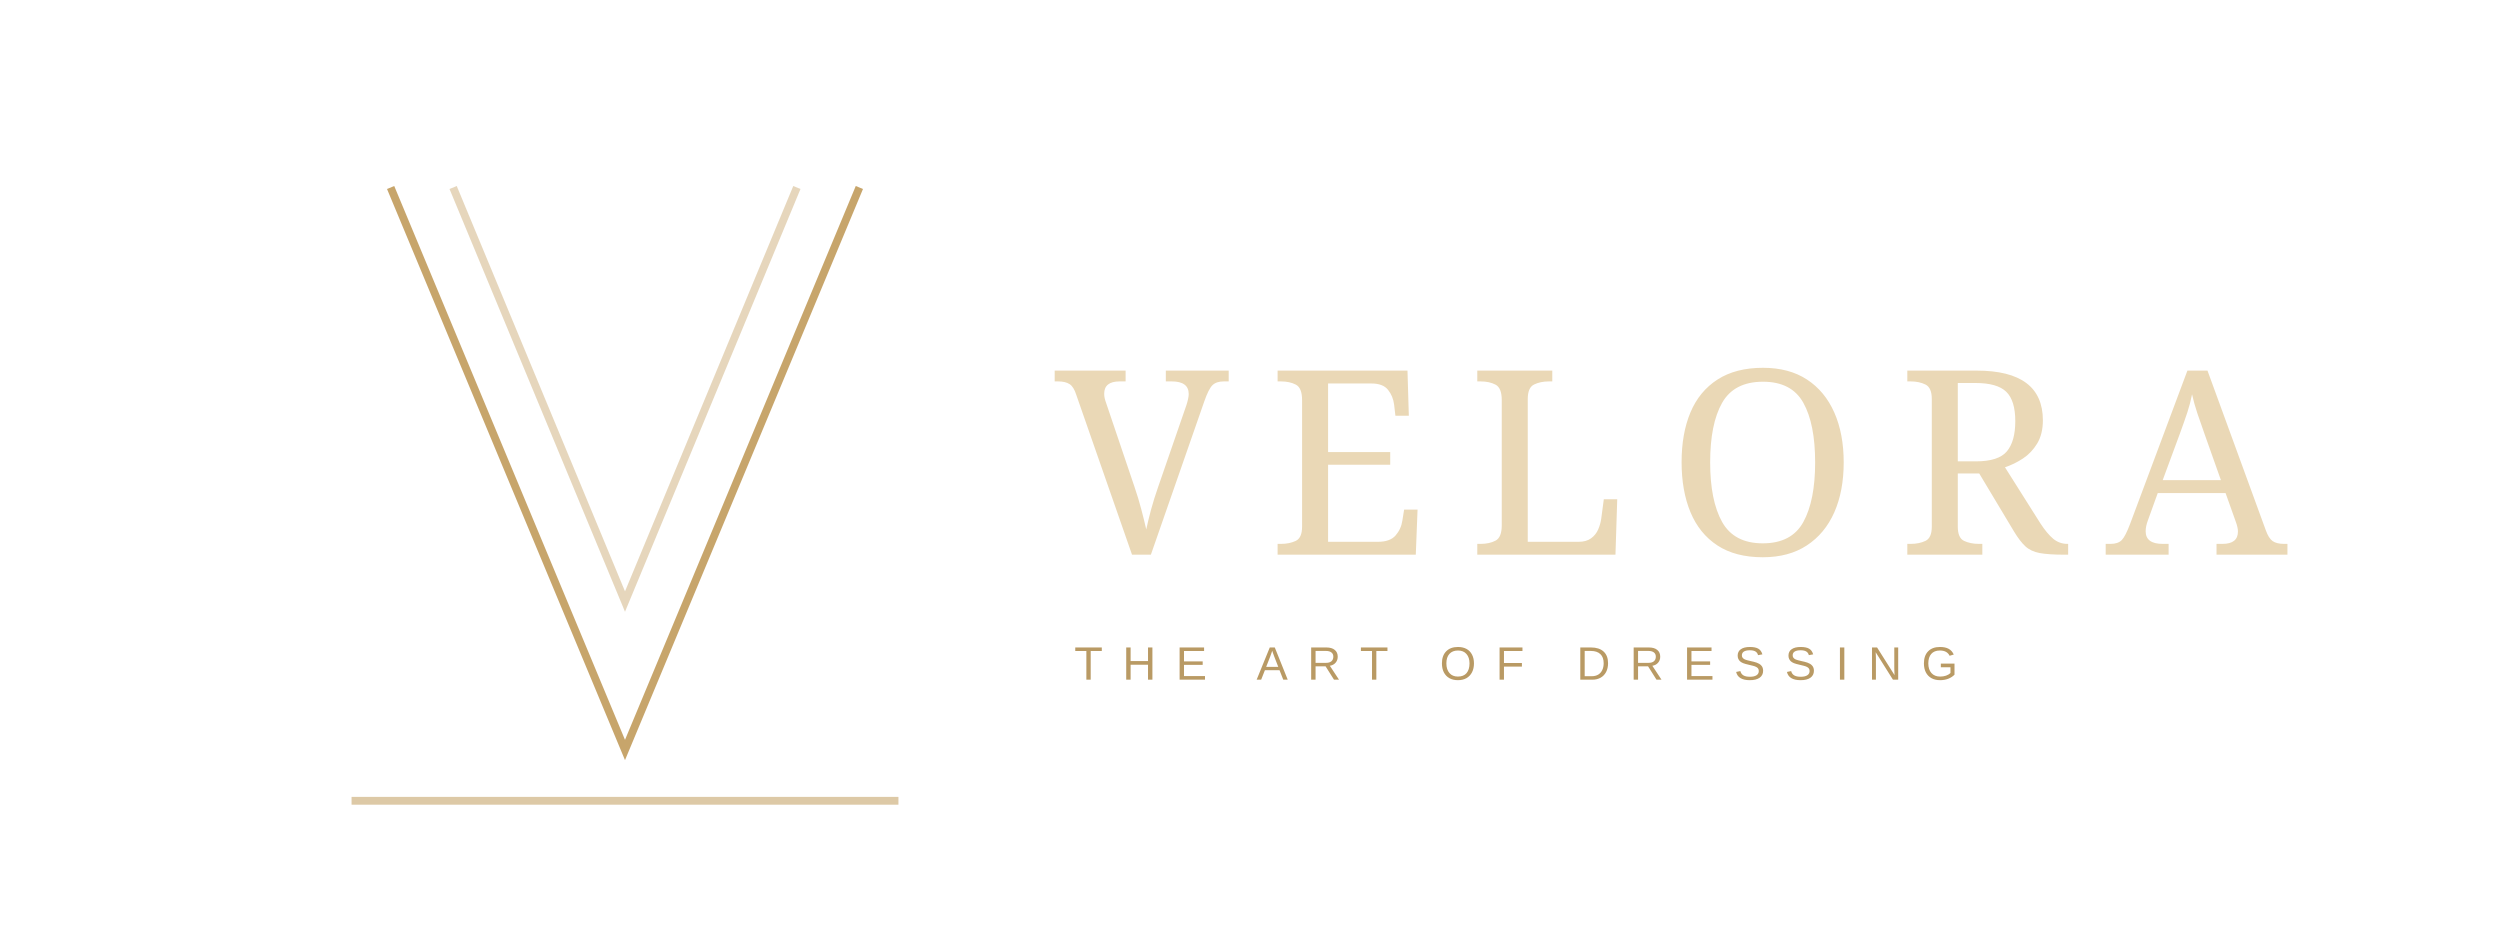
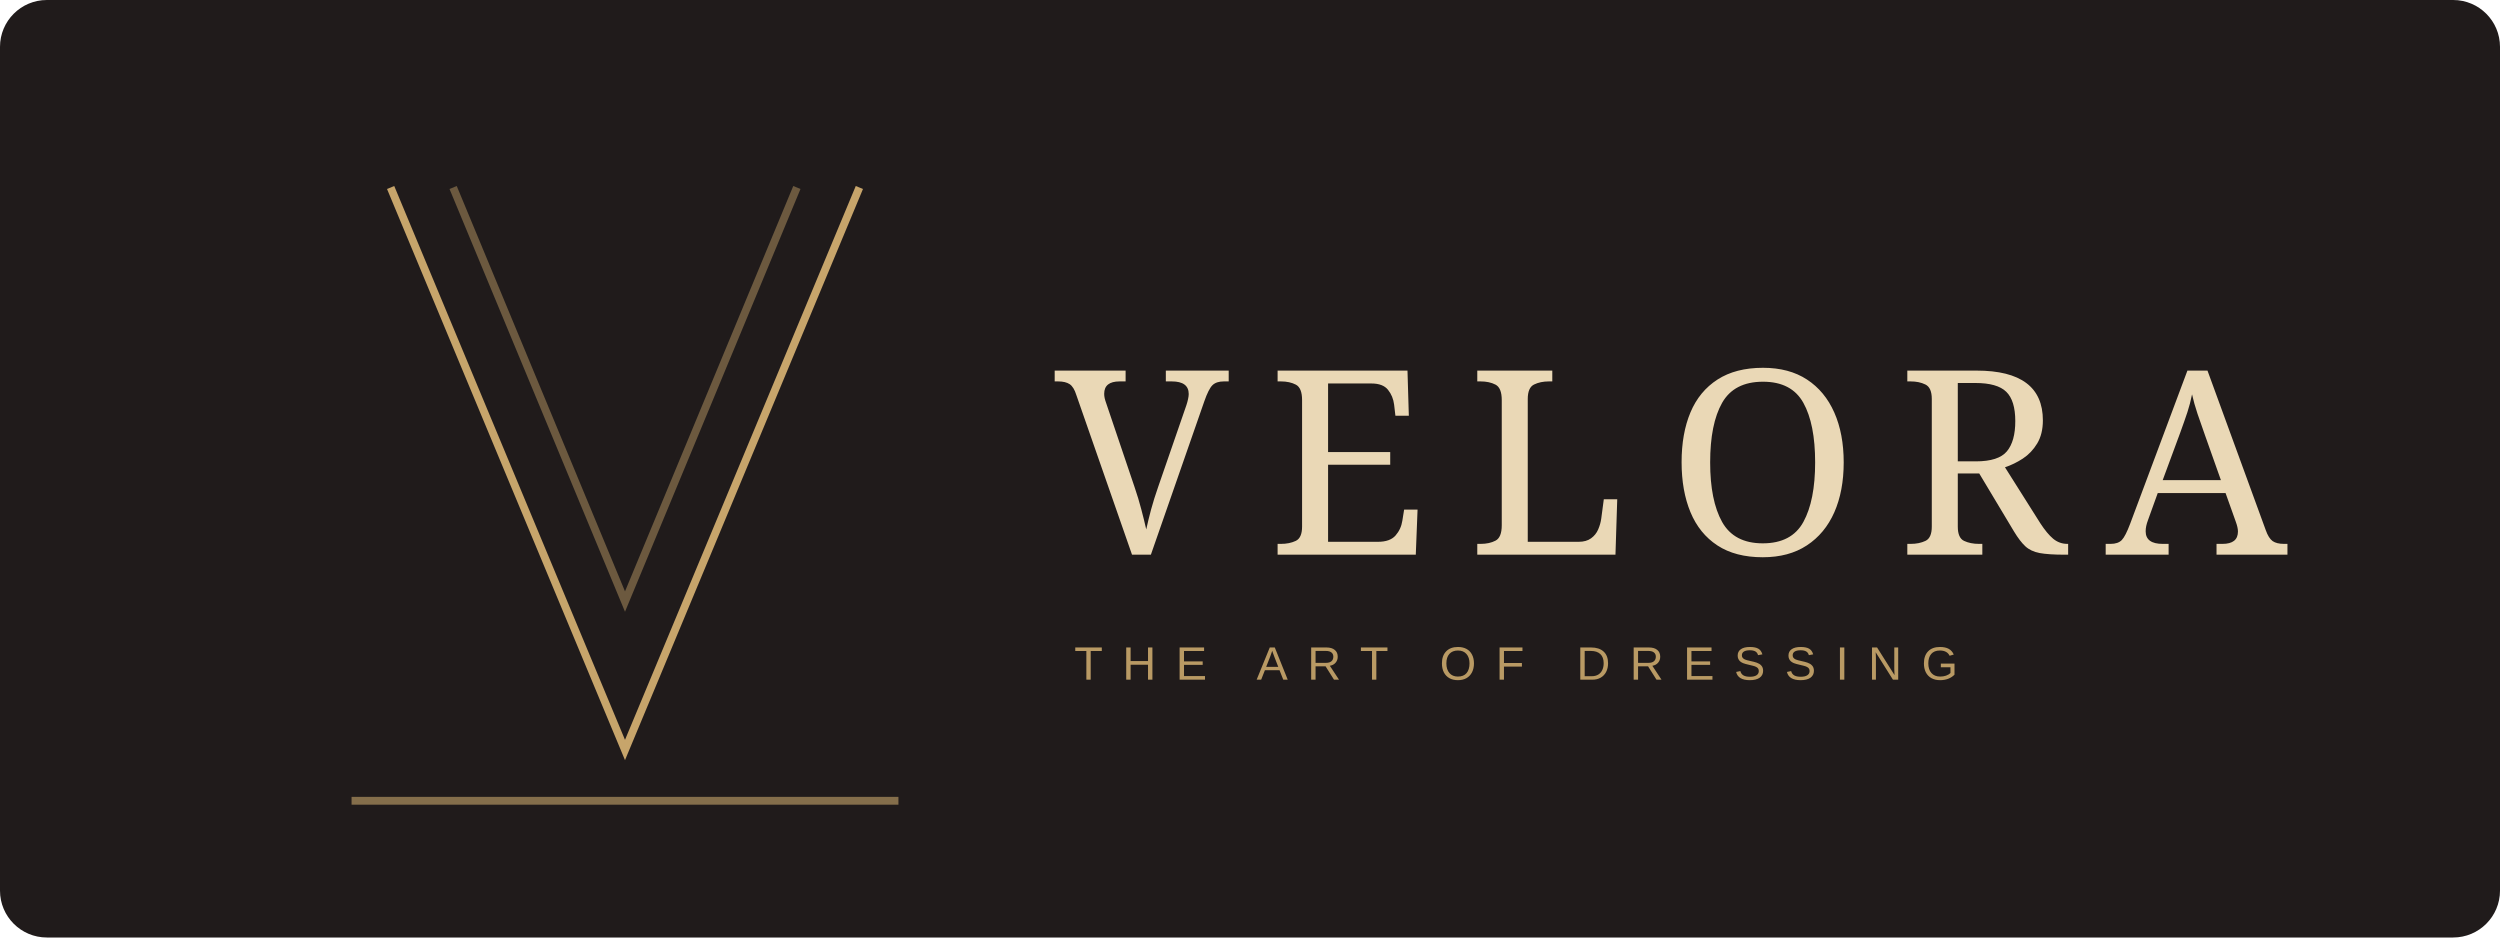
<svg xmlns="http://www.w3.org/2000/svg" viewBox="0 0 640 240">
+   <rect width="640" height="240" rx="12" fill="#201b1b" />
  <g fill="none" stroke="#c7a56b" stroke-width="2">
    <path d="M100 48 L160 192 L220 48" />
    <path d="M116 48 L160 154 L204 48" opacity=".45" />
    <path d="M90 205 H230" opacity=".6" />
  </g>
  <text x="270" y="142" fill="#ead8b6" font-family="Georgia,serif" font-size="66" letter-spacing="10">VELORA</text>
  <text x="275" y="174" fill="#b99a64" font-family="Arial,sans-serif" font-size="12" letter-spacing="5">THE ART OF DRESSING</text>
</svg>
